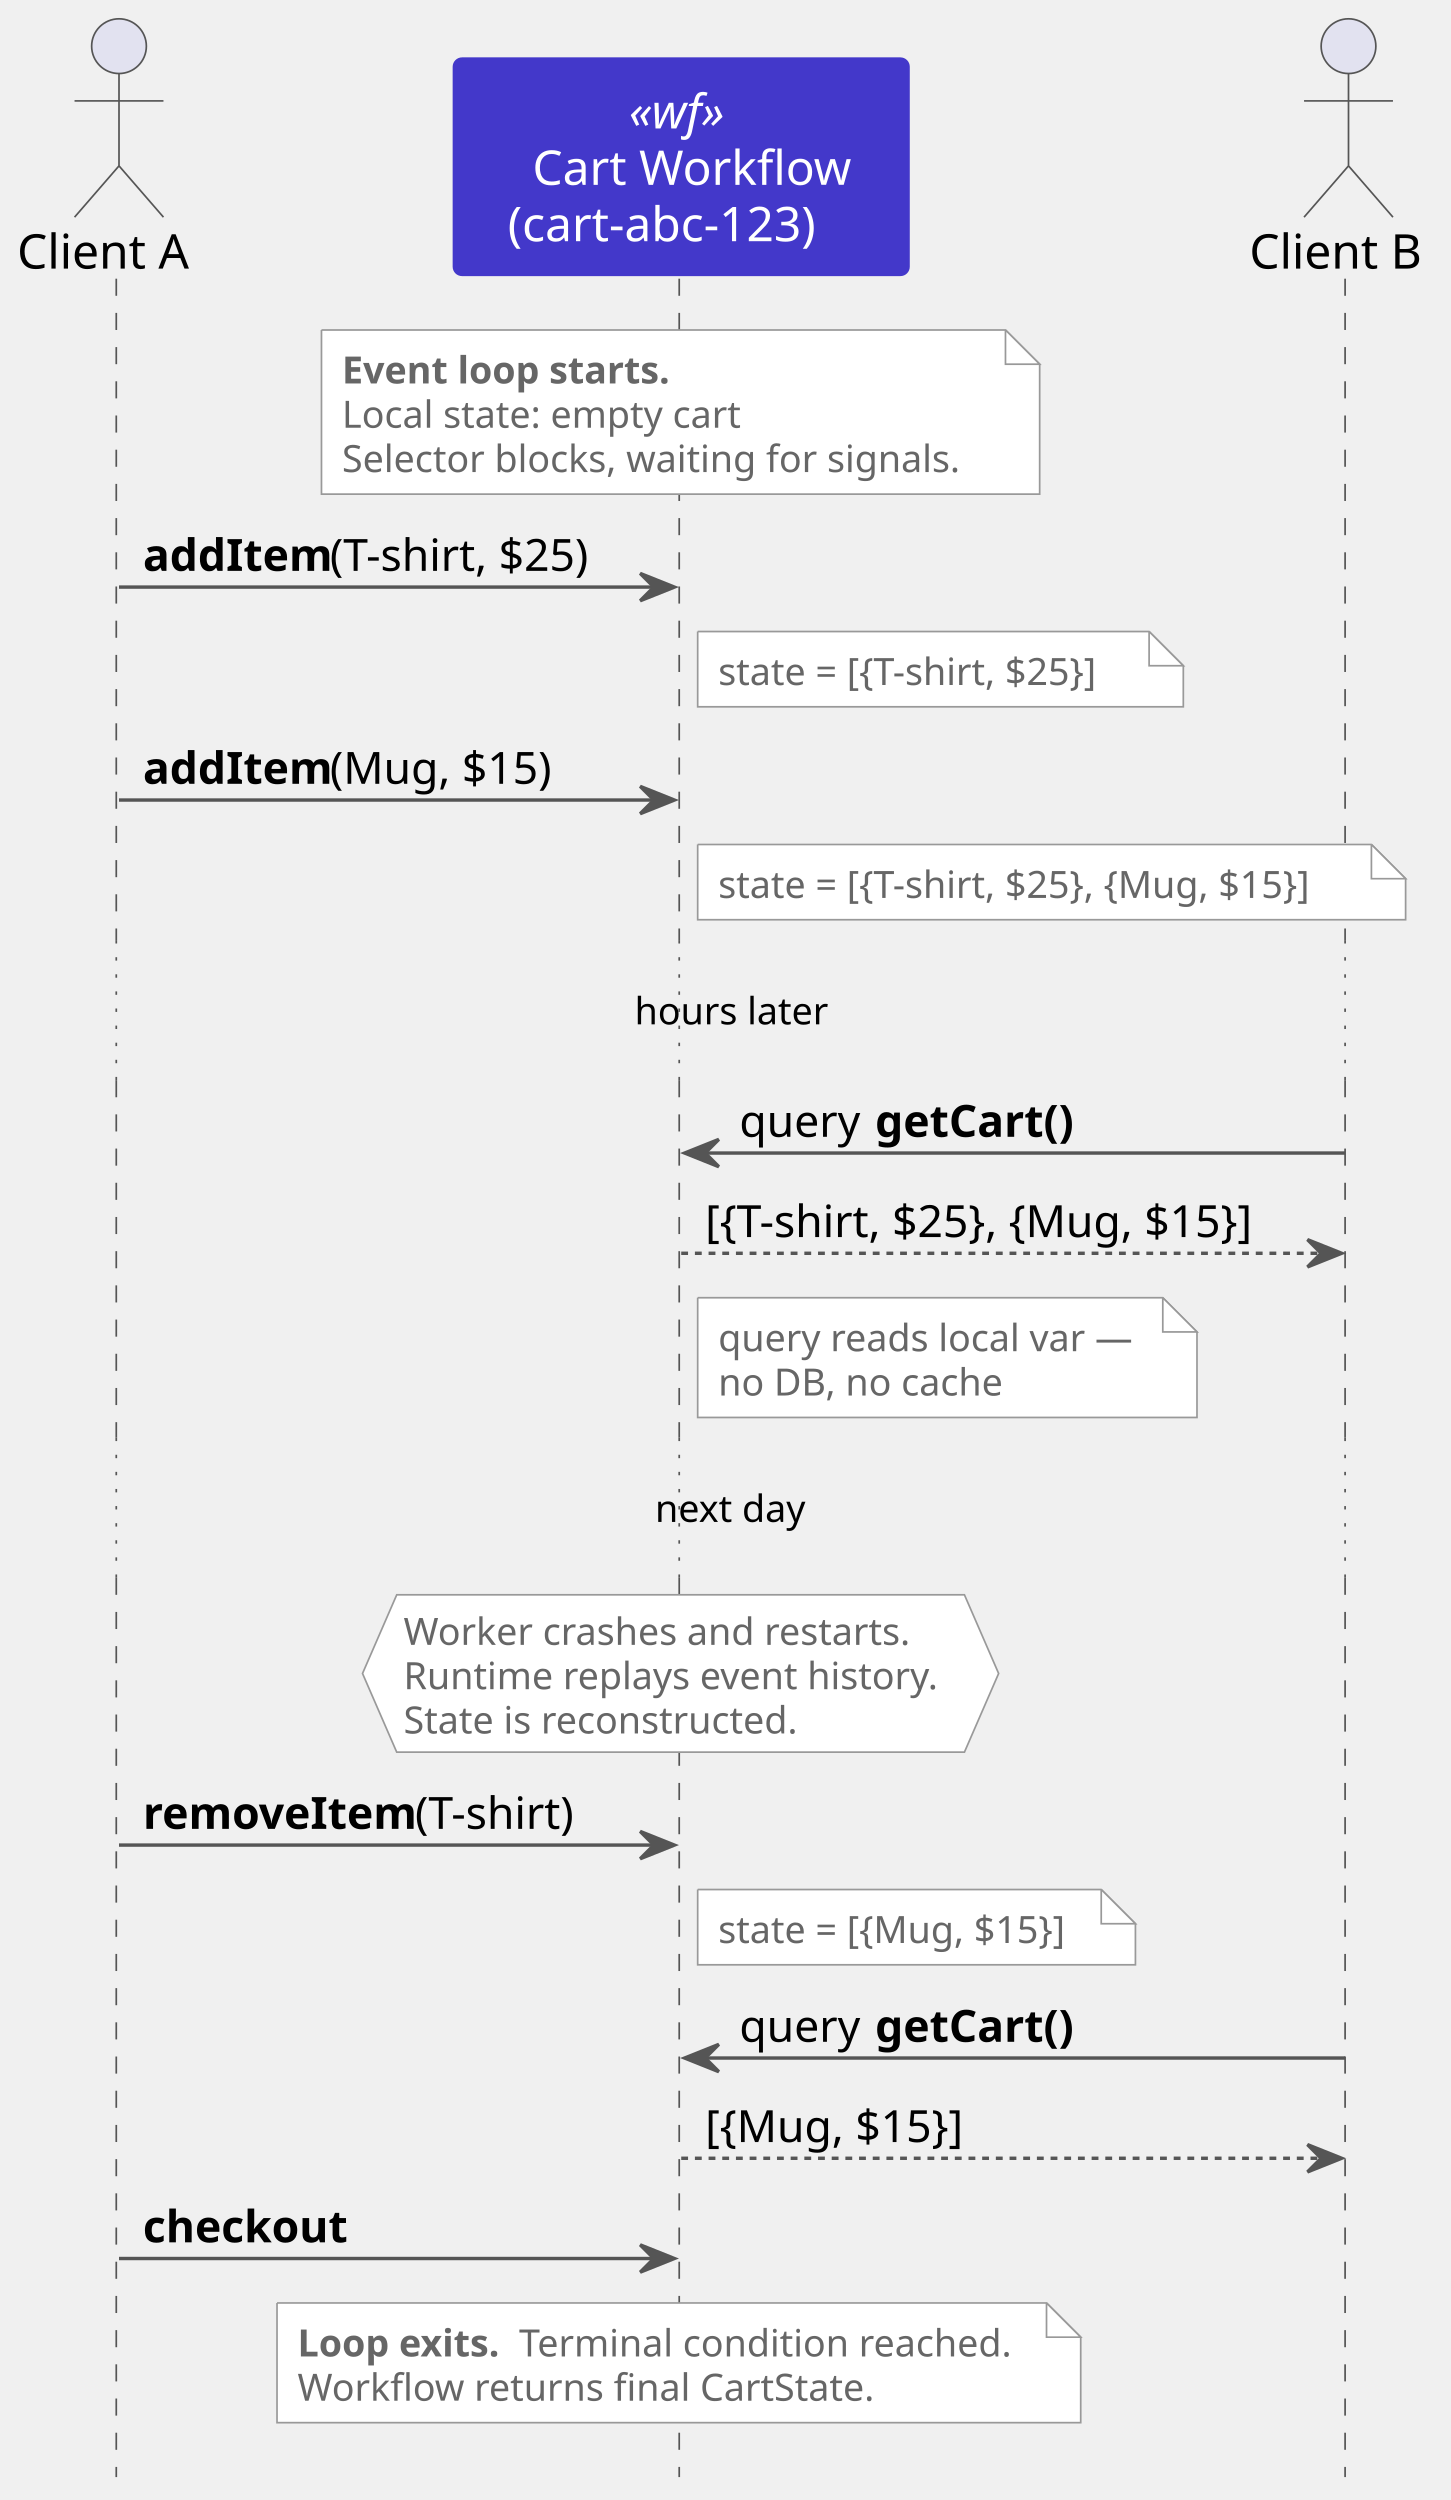
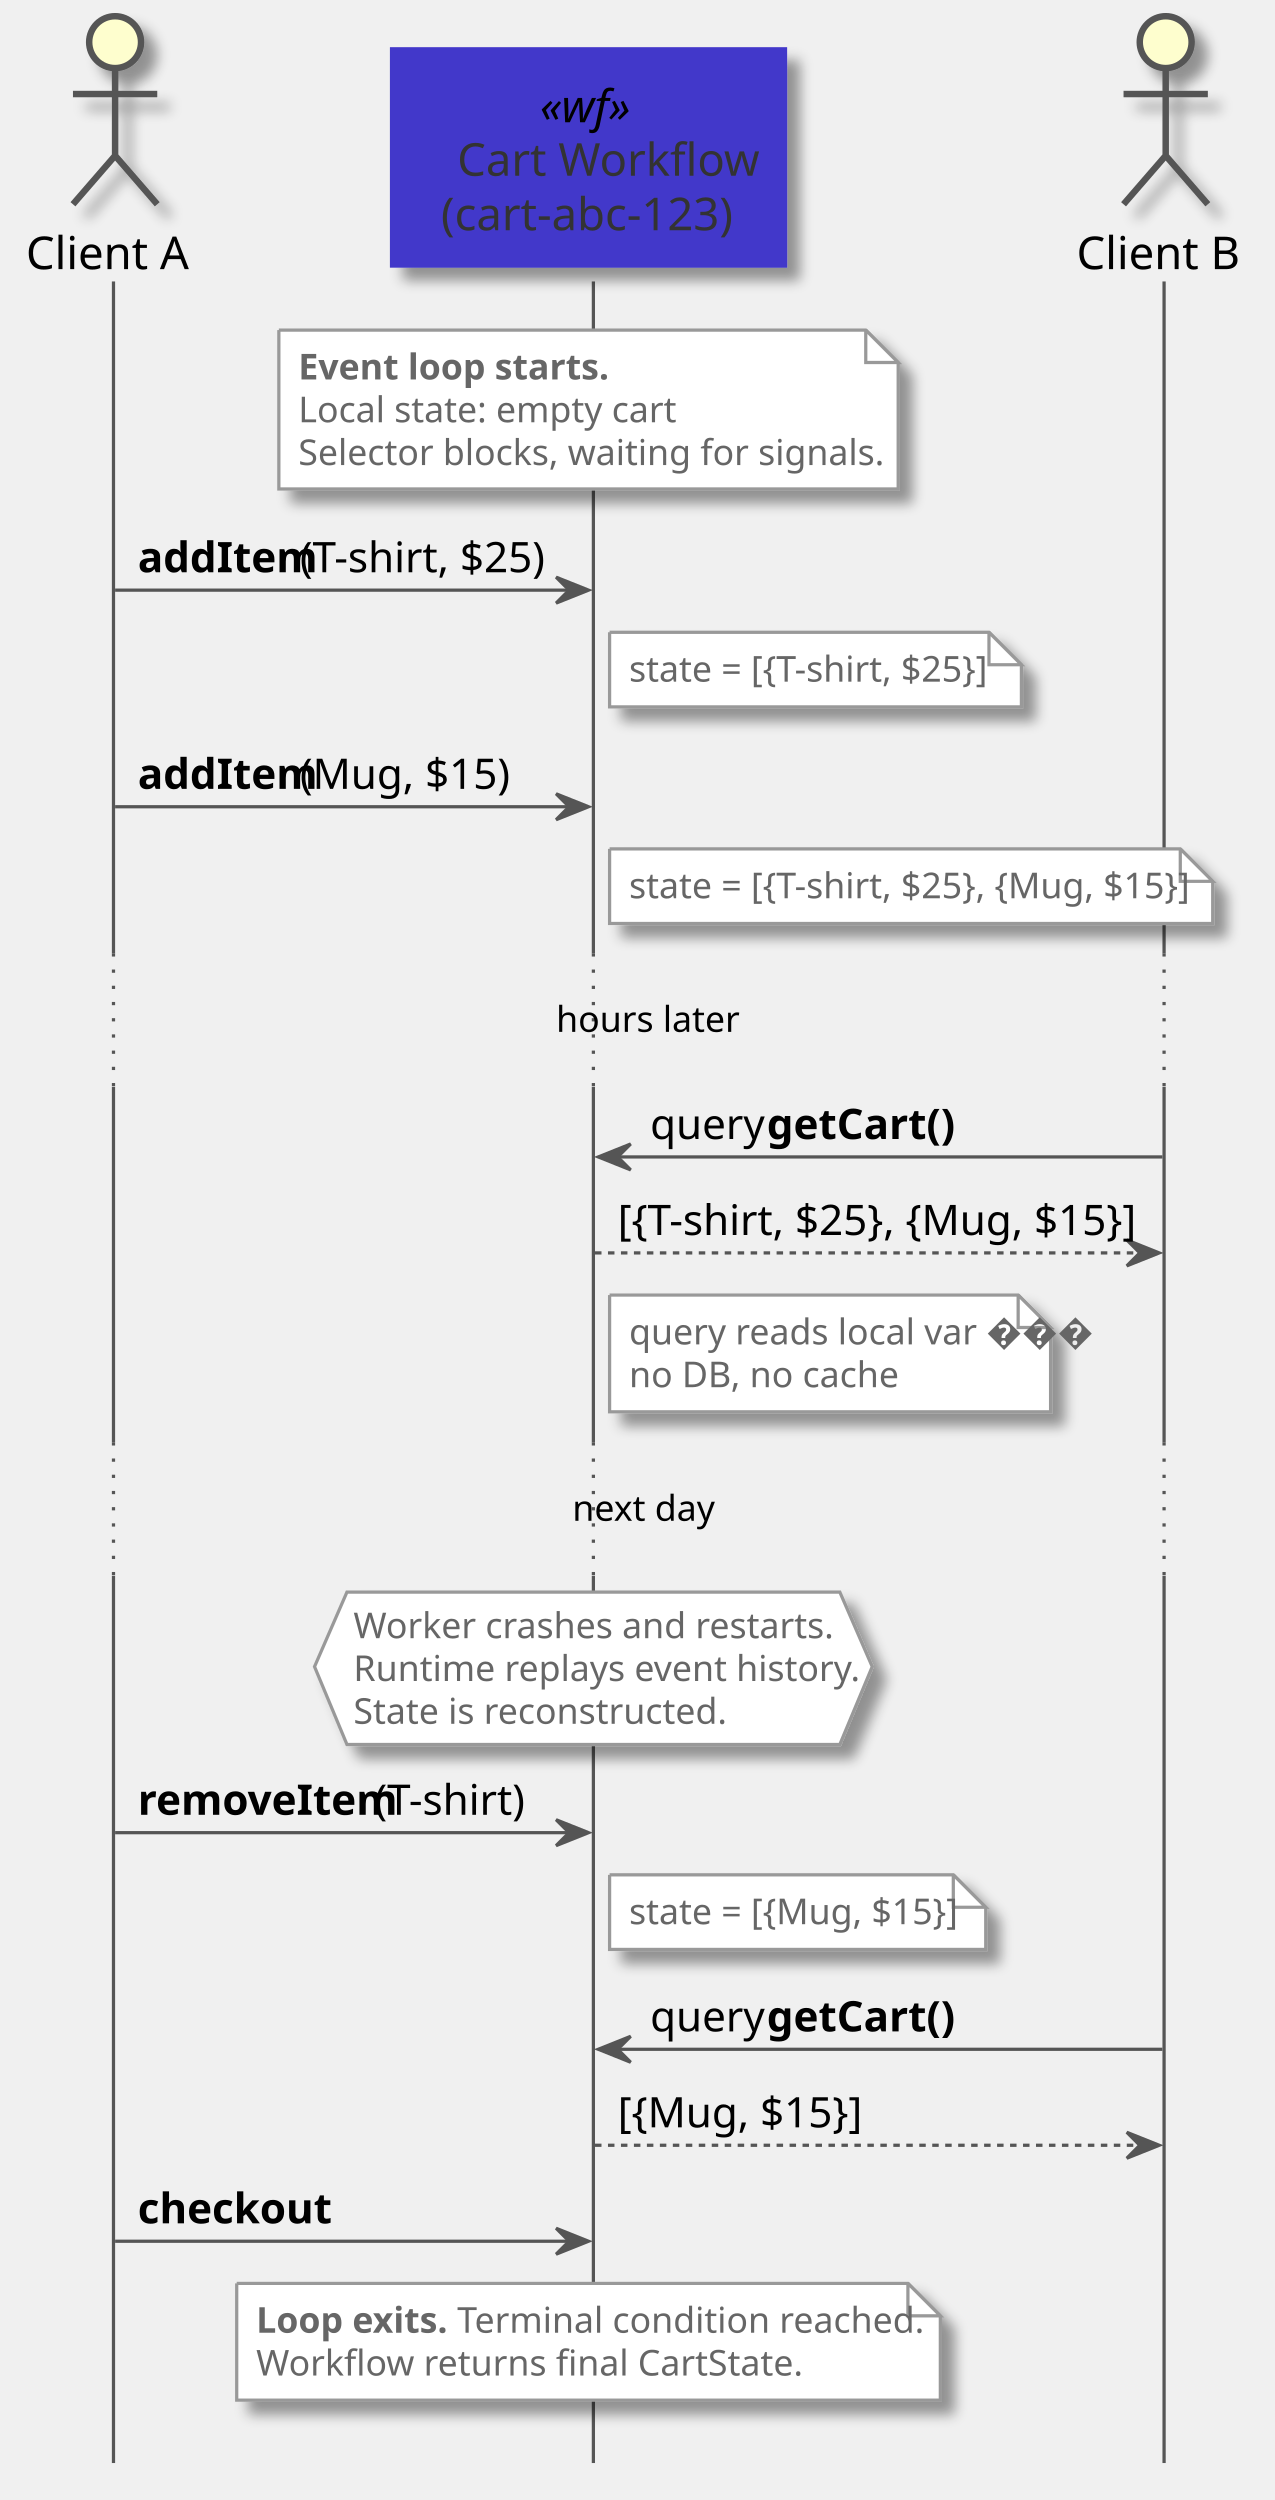
- <svg xmlns="http://www.w3.org/2000/svg" contentStyleType="text/css" data-diagram-type="SEQUENCE" height="731px" preserveAspectRatio="none" style="width:424px;height:731px;" version="1.1" viewBox="0 0 424 731" width="424px" zoomAndPan="magnify">
-   <defs />
+ <svg xmlns="http://www.w3.org/2000/svg" contentScriptType="application/ecmascript" contentStyleType="text/css" height="771px" preserveAspectRatio="none" style="width:393px;height:771px;" version="1.1" viewBox="0 0 393 771" width="393px" zoomAndPan="magnify">
+   <defs>
+     <filter height="300%" id="f19huxp8jpxc04" width="300%" x="-1" y="-1">
+       <feGaussianBlur result="blurOut" stdDeviation="2.0" />
+       <feColorMatrix in="blurOut" result="blurOut2" type="matrix" values="0 0 0 0 0 0 0 0 0 0 0 0 0 0 0 0 0 0 .4 0" />
+       <feOffset dx="4.0" dy="4.0" in="blurOut2" result="blurOut3" />
+       <feBlend in="SourceGraphic" in2="blurOut3" mode="normal" />
+     </filter>
+   </defs>
  <g>
-     <g class="participant-lifeline" data-entity-uid="part1" data-qualified-name="a" id="part1-lifeline">
-       <g>
-         <rect fill="#000000" fill-opacity="0" height="193.397" width="8" x="30.797" y="81.488" />
-         <line style="stroke:#555555;stroke-width:0.5;stroke-dasharray:5,5;" x1="34" x2="34" y1="81.488" y2="274.885" />
-       </g>
-       <line style="stroke:#555555;stroke-width:0.5;stroke-dasharray:1,4;" x1="34" x2="34" y1="274.885" y2="315.84" />
-       <g>
-         <rect fill="#000000" fill-opacity="0" height="104.531" width="8" x="30.797" y="315.84" />
-         <line style="stroke:#555555;stroke-width:0.5;stroke-dasharray:5,5;" x1="34" x2="34" y1="315.84" y2="420.371" />
-       </g>
-       <line style="stroke:#555555;stroke-width:0.5;stroke-dasharray:1,4;" x1="34" x2="34" y1="420.371" y2="461.326" />
-       <g>
-         <rect fill="#000000" fill-opacity="0" height="262.973" width="8" x="30.797" y="461.326" />
-         <line style="stroke:#555555;stroke-width:0.5;stroke-dasharray:5,5;" x1="34" x2="34" y1="461.326" y2="724.299" />
-       </g>
-     </g>
-     <g class="participant-lifeline" data-entity-uid="part2" data-qualified-name="cart" id="part2-lifeline">
-       <g>
-         <rect fill="#000000" fill-opacity="0" height="193.397" width="8" x="195.188" y="81.488" />
-         <line style="stroke:#555555;stroke-width:0.5;stroke-dasharray:5,5;" x1="198.606" x2="198.606" y1="81.488" y2="274.885" />
-       </g>
-       <line style="stroke:#555555;stroke-width:0.5;stroke-dasharray:1,4;" x1="198.606" x2="198.606" y1="274.885" y2="315.84" />
-       <g>
-         <rect fill="#000000" fill-opacity="0" height="104.531" width="8" x="195.188" y="315.84" />
-         <line style="stroke:#555555;stroke-width:0.5;stroke-dasharray:5,5;" x1="198.606" x2="198.606" y1="315.84" y2="420.371" />
-       </g>
-       <line style="stroke:#555555;stroke-width:0.5;stroke-dasharray:1,4;" x1="198.606" x2="198.606" y1="420.371" y2="461.326" />
-       <g>
-         <rect fill="#000000" fill-opacity="0" height="262.973" width="8" x="195.188" y="461.326" />
-         <line style="stroke:#555555;stroke-width:0.5;stroke-dasharray:5,5;" x1="198.606" x2="198.606" y1="461.326" y2="724.299" />
-       </g>
-     </g>
-     <g class="participant-lifeline" data-entity-uid="part3" data-qualified-name="b" id="part3-lifeline">
-       <g>
-         <rect fill="#000000" fill-opacity="0" height="193.397" width="8" x="390.302" y="81.488" />
-         <line style="stroke:#555555;stroke-width:0.5;stroke-dasharray:5,5;" x1="393.308" x2="393.308" y1="81.488" y2="274.885" />
-       </g>
-       <line style="stroke:#555555;stroke-width:0.5;stroke-dasharray:1,4;" x1="393.308" x2="393.308" y1="274.885" y2="315.84" />
-       <g>
-         <rect fill="#000000" fill-opacity="0" height="104.531" width="8" x="390.302" y="315.84" />
-         <line style="stroke:#555555;stroke-width:0.5;stroke-dasharray:5,5;" x1="393.308" x2="393.308" y1="315.84" y2="420.371" />
-       </g>
-       <line style="stroke:#555555;stroke-width:0.5;stroke-dasharray:1,4;" x1="393.308" x2="393.308" y1="420.371" y2="461.326" />
-       <g>
-         <rect fill="#000000" fill-opacity="0" height="262.973" width="8" x="390.302" y="461.326" />
-         <line style="stroke:#555555;stroke-width:0.5;stroke-dasharray:5,5;" x1="393.308" x2="393.308" y1="461.326" y2="724.299" />
-       </g>
-     </g>
-     <g class="participant participant-head" data-entity-uid="part1" data-qualified-name="a" id="part1-head">
-       <text fill="#000000" font-family="sans-serif" font-size="14" lengthAdjust="spacing" textLength="53.594" x="5" y="78.535">Client A</text>
-       <ellipse cx="34.797" cy="13.5" fill="#E2E2F0" rx="8" ry="8" style="stroke:#555555;stroke-width:0.5;" />
-       <path d="M34.797,21.5 L34.797,48.5 M21.797,29.5 L47.797,29.5 M34.797,48.5 L21.797,63.5 M34.797,48.5 L47.797,63.5" fill="none" style="stroke:#555555;stroke-width:0.5;" />
-     </g>
-     <g class="participant participant-head" data-entity-uid="part2" data-qualified-name="cart" id="part2-head">
-       <rect fill="#4338CA" height="63.465" rx="2.5" ry="2.5" style="stroke:#4338CA;stroke-width:0.5;" width="133.164" x="132.606" y="17.023" />
-       <text fill="#FFFFFF" font-family="sans-serif" font-size="14" font-style="italic" lengthAdjust="spacing" textLength="30.605" x="183.886" y="37.559">«wf»</text>
-       <text fill="#FFFFFF" font-family="sans-serif" font-size="14" lengthAdjust="spacing" textLength="95.881" x="155.677" y="54.047">Cart Workflow</text>
-       <text fill="#FFFFFF" font-family="sans-serif" font-size="14" lengthAdjust="spacing" textLength="101.445" x="148.465" y="70.535">(cart-abc-123)</text>
-     </g>
-     <g class="participant participant-head" data-entity-uid="part3" data-qualified-name="b" id="part3-head">
-       <text fill="#000000" font-family="sans-serif" font-size="14" lengthAdjust="spacing" textLength="51.987" x="365.308" y="78.535">Client B</text>
-       <ellipse cx="394.302" cy="13.5" fill="#E2E2F0" rx="8" ry="8" style="stroke:#555555;stroke-width:0.5;" />
-       <path d="M394.302,21.5 L394.302,48.5 M381.302,29.5 L407.302,29.5 M394.302,48.5 L381.302,63.5 M394.302,48.5 L407.302,63.5" fill="none" style="stroke:#555555;stroke-width:0.5;" />
-     </g>
-     <path d="M94,96.488 L94,144.488 L304,144.488 L304,106.488 L294,96.488 L94,96.488" fill="#FFFFFF" style="stroke:#999999;stroke-width:0.5;" />
-     <path d="M294,96.488 L294,106.488 L304,106.488 L294,96.488" fill="#FFFFFF" style="stroke:#999999;stroke-width:0.5;" />
-     <text fill="#666666" font-family="sans-serif" font-size="11" font-weight="bold" lengthAdjust="spacing" textLength="98.968" x="100" y="112.123">Event loop starts.</text>
-     <text fill="#666666" font-family="sans-serif" font-size="11" lengthAdjust="spacing" textLength="120.978" x="100" y="125.078">Local state: empty cart</text>
-     <text fill="#666666" font-family="sans-serif" font-size="11" lengthAdjust="spacing" textLength="189.127" x="100" y="138.033">Selector blocks, waiting for signals.</text>
-     <g class="message" data-entity-1="part1" data-entity-2="part2" id="msg1">
-       <polygon fill="#555555" points="187.188,167.664,197.188,171.664,187.188,175.664,191.188,171.664" style="stroke:#555555;stroke-width:1;" />
-       <line style="stroke:#555555;stroke-width:1;" x1="34.797" x2="193.188" y1="171.664" y2="171.664" />
-       <text fill="#000000" font-family="sans-serif" font-size="13" font-weight="bold" lengthAdjust="spacing" textLength="54.672" x="41.797" y="166.922">addItem</text>
-       <text fill="#000000" font-family="sans-serif" font-size="13" lengthAdjust="spacing" textLength="85.719" x="96.469" y="166.922">(T-shirt, $25)</text>
-     </g>
-     <path d="M204,184.664 L204,206.664 L346,206.664 L346,194.664 L336,184.664 L204,184.664" fill="#FFFFFF" style="stroke:#999999;stroke-width:0.5;" />
-     <path d="M336,184.664 L336,194.664 L346,194.664 L336,184.664" fill="#FFFFFF" style="stroke:#999999;stroke-width:0.5;" />
-     <text fill="#666666" font-family="sans-serif" font-size="11" lengthAdjust="spacing" textLength="121.43" x="210" y="200.299">state = [{T-shirt, $25}]</text>
-     <g class="message" data-entity-1="part1" data-entity-2="part2" id="msg2">
-       <polygon fill="#555555" points="187.188,229.93,197.188,233.93,187.188,237.93,191.188,233.93" style="stroke:#555555;stroke-width:1;" />
-       <line style="stroke:#555555;stroke-width:1;" x1="34.797" x2="193.188" y1="233.93" y2="233.93" />
-       <text fill="#000000" font-family="sans-serif" font-size="13" font-weight="bold" lengthAdjust="spacing" textLength="54.672" x="41.797" y="229.188">addItem</text>
-       <text fill="#000000" font-family="sans-serif" font-size="13" lengthAdjust="spacing" textLength="68.713" x="96.469" y="229.188">(Mug, $15)</text>
-     </g>
-     <path d="M204,246.93 L204,268.93 L411,268.93 L411,256.93 L401,246.93 L204,246.93" fill="#FFFFFF" style="stroke:#999999;stroke-width:0.5;" />
-     <path d="M401,246.93 L401,256.93 L411,256.93 L401,246.93" fill="#FFFFFF" style="stroke:#999999;stroke-width:0.5;" />
-     <text fill="#666666" font-family="sans-serif" font-size="11" lengthAdjust="spacing" textLength="186.533" x="210" y="262.565">state = [{T-shirt, $25}, {Mug, $15}]</text>
-     <text fill="#000000" font-family="sans-serif" font-size="11" lengthAdjust="spacing" textLength="57.997" x="185.551" y="299.519">hours later</text>
-     <g class="message" data-entity-1="part3" data-entity-2="part2" id="msg3">
-       <polygon fill="#555555" points="210.188,333.15,200.188,337.15,210.188,341.15,206.188,337.15" style="stroke:#555555;stroke-width:1;" />
-       <line style="stroke:#555555;stroke-width:1;" x1="204.188" x2="393.302" y1="337.15" y2="337.15" />
-       <text fill="#000000" font-family="sans-serif" font-size="13" lengthAdjust="spacing" textLength="35.604" x="216.188" y="332.408">query</text>
-       <text fill="#000000" font-family="sans-serif" font-size="13" font-weight="bold" lengthAdjust="spacing" textLength="59.179" x="255.905" y="332.408">getCart()</text>
-     </g>
-     <g class="message" data-entity-1="part2" data-entity-2="part3" id="msg4">
-       <polygon fill="#555555" points="382.302,362.461,392.302,366.461,382.302,370.461,386.302,366.461" style="stroke:#555555;stroke-width:1;" />
-       <line style="stroke:#555555;stroke-width:1;stroke-dasharray:2,2;" x1="199.188" x2="388.302" y1="366.461" y2="366.461" />
-       <text fill="#000000" font-family="sans-serif" font-size="13" lengthAdjust="spacing" textLength="171.114" x="206.188" y="361.719">[{T-shirt, $25}, {Mug, $15}]</text>
-     </g>
-     <path d="M204,379.461 L204,414.461 L350,414.461 L350,389.461 L340,379.461 L204,379.461" fill="#FFFFFF" style="stroke:#999999;stroke-width:0.5;" />
-     <path d="M340,379.461 L340,389.461 L350,389.461 L340,379.461" fill="#FFFFFF" style="stroke:#999999;stroke-width:0.5;" />
-     <text fill="#666666" font-family="sans-serif" font-size="11" lengthAdjust="spacing" textLength="125.377" x="210" y="395.096">query reads local var —</text>
-     <text fill="#666666" font-family="sans-serif" font-size="11" lengthAdjust="spacing" textLength="85.954" x="210" y="408.051">no DB, no cache</text>
-     <text fill="#000000" font-family="sans-serif" font-size="11" lengthAdjust="spacing" textLength="46.041" x="191.529" y="445.006">next day</text>
-     <polygon fill="#FFFFFF" points="116,466.326,282,466.326,292,489.326,282,512.326,116,512.326,106,489.326,116,466.326" style="stroke:#999999;stroke-width:0.5;" />
-     <text fill="#666666" font-family="sans-serif" font-size="11" lengthAdjust="spacing" textLength="152.501" x="118" y="480.961">Worker crashes and restarts.</text>
-     <text fill="#666666" font-family="sans-serif" font-size="11" lengthAdjust="spacing" textLength="162.008" x="118" y="493.916">Runtime replays event history.</text>
-     <text fill="#666666" font-family="sans-serif" font-size="11" lengthAdjust="spacing" textLength="119.281" x="118" y="506.871">State is reconstructed.</text>
-     <g class="message" data-entity-1="part1" data-entity-2="part2" id="msg5">
-       <polygon fill="#555555" points="187.188,535.502,197.188,539.502,187.188,543.502,191.188,539.502" style="stroke:#555555;stroke-width:1;" />
-       <line style="stroke:#555555;stroke-width:1;" x1="34.797" x2="193.188" y1="539.502" y2="539.502" />
-       <text fill="#000000" font-family="sans-serif" font-size="13" font-weight="bold" lengthAdjust="spacing" textLength="79.568" x="41.797" y="534.76">removeItem</text>
-       <text fill="#000000" font-family="sans-serif" font-size="13" lengthAdjust="spacing" textLength="52.831" x="121.365" y="534.76">(T-shirt)</text>
-     </g>
-     <path d="M204,552.502 L204,574.502 L332,574.502 L332,562.502 L322,552.502 L204,552.502" fill="#FFFFFF" style="stroke:#999999;stroke-width:0.5;" />
-     <path d="M322,552.502 L322,562.502 L332,562.502 L322,552.502" fill="#FFFFFF" style="stroke:#999999;stroke-width:0.5;" />
-     <text fill="#666666" font-family="sans-serif" font-size="11" lengthAdjust="spacing" textLength="107.04" x="210" y="568.137">state = [{Mug, $15}]</text>
-     <g class="message" data-entity-1="part3" data-entity-2="part2" id="msg6">
-       <polygon fill="#555555" points="210.188,597.768,200.188,601.768,210.188,605.768,206.188,601.768" style="stroke:#555555;stroke-width:1;" />
-       <line style="stroke:#555555;stroke-width:1;" x1="204.188" x2="393.302" y1="601.768" y2="601.768" />
-       <text fill="#000000" font-family="sans-serif" font-size="13" lengthAdjust="spacing" textLength="35.604" x="216.188" y="597.025">query</text>
-       <text fill="#000000" font-family="sans-serif" font-size="13" font-weight="bold" lengthAdjust="spacing" textLength="59.179" x="255.905" y="597.025">getCart()</text>
-     </g>
-     <g class="message" data-entity-1="part2" data-entity-2="part3" id="msg7">
-       <polygon fill="#555555" points="382.302,627.078,392.302,631.078,382.302,635.078,386.302,631.078" style="stroke:#555555;stroke-width:1;" />
-       <line style="stroke:#555555;stroke-width:1;stroke-dasharray:2,2;" x1="199.188" x2="388.302" y1="631.078" y2="631.078" />
-       <text fill="#000000" font-family="sans-serif" font-size="13" lengthAdjust="spacing" textLength="77.168" x="206.188" y="626.336">[{Mug, $15}]</text>
-     </g>
-     <g class="message" data-entity-1="part1" data-entity-2="part2" id="msg8">
-       <polygon fill="#555555" points="187.188,656.389,197.188,660.389,187.188,664.389,191.188,660.389" style="stroke:#555555;stroke-width:1;" />
-       <line style="stroke:#555555;stroke-width:1;" x1="34.797" x2="193.188" y1="660.389" y2="660.389" />
-       <text fill="#000000" font-family="sans-serif" font-size="13" font-weight="bold" lengthAdjust="spacing" textLength="60.328" x="41.797" y="655.646">checkout</text>
-     </g>
-     <path d="M81,673.389 L81,708.389 L316,708.389 L316,683.389 L306,673.389 L81,673.389" fill="#FFFFFF" style="stroke:#999999;stroke-width:0.5;" />
-     <path d="M306,673.389 L306,683.389 L316,683.389 L306,673.389" fill="#FFFFFF" style="stroke:#999999;stroke-width:0.5;" />
-     <text fill="#666666" font-family="sans-serif" font-size="11" font-weight="bold" lengthAdjust="spacing" textLength="61.279" x="87" y="689.023">Loop exits.</text>
-     <text fill="#666666" font-family="sans-serif" font-size="11" lengthAdjust="spacing" textLength="149.972" x="151.759" y="689.023">Terminal condition reached.</text>
-     <text fill="#666666" font-family="sans-serif" font-size="11" lengthAdjust="spacing" textLength="173.943" x="87" y="701.979">Workflow returns final CartState.</text>
+     <line style="stroke: #555555; stroke-width: 1.0;" x1="35" x2="35" y1="86.8" y2="294" />
+     <line style="stroke: #555555; stroke-width: 1.0; stroke-dasharray: 1.0,4.0;" x1="35" x2="35" y1="294" y2="335.199" />
+     <line style="stroke: #555555; stroke-width: 1.0;" x1="35" x2="35" y1="335.199" y2="444.799" />
+     <line style="stroke: #555555; stroke-width: 1.0; stroke-dasharray: 1.0,4.0;" x1="35" x2="35" y1="444.799" y2="485.999" />
+     <line style="stroke: #555555; stroke-width: 1.0;" x1="35" x2="35" y1="485.999" y2="759.599" />
+     <line style="stroke: #555555; stroke-width: 1.0;" x1="183" x2="183" y1="86.8" y2="294" />
+     <line style="stroke: #555555; stroke-width: 1.0; stroke-dasharray: 1.0,4.0;" x1="183" x2="183" y1="294" y2="335.199" />
+     <line style="stroke: #555555; stroke-width: 1.0;" x1="183" x2="183" y1="335.199" y2="444.799" />
+     <line style="stroke: #555555; stroke-width: 1.0; stroke-dasharray: 1.0,4.0;" x1="183" x2="183" y1="444.799" y2="485.999" />
+     <line style="stroke: #555555; stroke-width: 1.0;" x1="183" x2="183" y1="485.999" y2="759.599" />
+     <line style="stroke: #555555; stroke-width: 1.0;" x1="359" x2="359" y1="86.8" y2="294" />
+     <line style="stroke: #555555; stroke-width: 1.0; stroke-dasharray: 1.0,4.0;" x1="359" x2="359" y1="294" y2="335.199" />
+     <line style="stroke: #555555; stroke-width: 1.0;" x1="359" x2="359" y1="335.199" y2="444.799" />
+     <line style="stroke: #555555; stroke-width: 1.0; stroke-dasharray: 1.0,4.0;" x1="359" x2="359" y1="444.799" y2="485.999" />
+     <line style="stroke: #555555; stroke-width: 1.0;" x1="359" x2="359" y1="485.999" y2="759.599" />
+     <text fill="#000000" font-family="sans-serif" font-size="14" lengthAdjust="spacingAndGlyphs" textLength="49" x="8" y="83.006">Client A</text>
+     <ellipse cx="35.5" cy="13" fill="#FEFECE" filter="url(#f19huxp8jpxc04)" rx="8" ry="8" style="stroke: #555555; stroke-width: 2.0;" />
+     <path d="M35.5,21 L35.5,48 M22.5,29 L48.5,29 M35.5,48 L22.5,63 M35.5,48 L48.5,63 " fill="none" filter="url(#f19huxp8jpxc04)" style="stroke: #555555; stroke-width: 2.0;" />
+     <rect fill="#4338CA" filter="url(#f19huxp8jpxc04)" height="66.5" style="stroke: #4338CA; stroke-width: 1.5;" width="121" x="121" y="15.3" />
+     <text fill="#000000" font-family="sans-serif" font-size="14" font-style="italic" lengthAdjust="spacingAndGlyphs" textLength="30" x="166.5" y="37.7">«wf»</text>
+     <text fill="#333333" font-family="sans-serif" font-size="14" lengthAdjust="spacingAndGlyphs" textLength="89" x="141" y="54.206">Cart Workflow</text>
+     <text fill="#333333" font-family="sans-serif" font-size="14" lengthAdjust="spacingAndGlyphs" textLength="91" x="136" y="71.006">(cart-abc-123)</text>
+     <text fill="#000000" font-family="sans-serif" font-size="14" lengthAdjust="spacingAndGlyphs" textLength="49" x="332" y="83.006">Client B</text>
+     <ellipse cx="359.5" cy="13" fill="#FEFECE" filter="url(#f19huxp8jpxc04)" rx="8" ry="8" style="stroke: #555555; stroke-width: 2.0;" />
+     <path d="M359.5,21 L359.5,48 M346.5,29 L372.5,29 M359.5,48 L346.5,63 M359.5,48 L372.5,63 " fill="none" filter="url(#f19huxp8jpxc04)" style="stroke: #555555; stroke-width: 2.0;" />
+     <path d="M86,101.8 L86,150.8 L277,150.8 L277,111.8 L267,101.8 L86,101.8 " fill="#FFFFFF" filter="url(#f19huxp8jpxc04)" style="stroke: #999999; stroke-width: 1.0;" />
+     <path d="M267,101.8 L267,111.8 L277,111.8 L267,101.8 " fill="#FFFFFF" style="stroke: #999999; stroke-width: 1.0;" />
+     <text fill="#666666" font-family="sans-serif" font-size="11" font-weight="bold" lengthAdjust="spacingAndGlyphs" textLength="93" x="92" y="117.019">Event loop starts.</text>
+     <text fill="#666666" font-family="sans-serif" font-size="11" lengthAdjust="spacingAndGlyphs" textLength="111" x="92" y="130.219">Local state: empty cart</text>
+     <text fill="#666666" font-family="sans-serif" font-size="11" lengthAdjust="spacingAndGlyphs" textLength="170" x="92" y="143.419">Selector blocks, waiting for signals.</text>
+     <polygon fill="#555555" points="171.5,178,181.5,182,171.5,186,175.5,182" style="stroke: #555555; stroke-width: 1.0;" />
+     <line style="stroke: #555555; stroke-width: 1.0;" x1="35.5" x2="177.5" y1="182" y2="182" />
+     <text fill="#000000" font-family="sans-serif" font-size="13" font-weight="bold" lengthAdjust="spacingAndGlyphs" textLength="50" x="42.5" y="176.477">addItem</text>
+     <text fill="#000000" font-family="sans-serif" font-size="13" lengthAdjust="spacingAndGlyphs" textLength="74" x="92.5" y="176.477">(T-shirt, $25)</text>
+     <path d="M188,195 L188,218 L315,218 L315,205 L305,195 L188,195 " fill="#FFFFFF" filter="url(#f19huxp8jpxc04)" style="stroke: #999999; stroke-width: 1.0;" />
+     <path d="M305,195 L305,205 L315,205 L305,195 " fill="#FFFFFF" style="stroke: #999999; stroke-width: 1.0;" />
+     <text fill="#666666" font-family="sans-serif" font-size="11" lengthAdjust="spacingAndGlyphs" textLength="106" x="194" y="210.219">state = [{T-shirt, $25}]</text>
+     <polygon fill="#555555" points="171.5,244.8,181.5,248.8,171.5,252.8,175.5,248.8" style="stroke: #555555; stroke-width: 1.0;" />
+     <line style="stroke: #555555; stroke-width: 1.0;" x1="35.5" x2="177.5" y1="248.8" y2="248.8" />
+     <text fill="#000000" font-family="sans-serif" font-size="13" font-weight="bold" lengthAdjust="spacingAndGlyphs" textLength="50" x="42.5" y="243.277">addItem</text>
+     <text fill="#000000" font-family="sans-serif" font-size="13" lengthAdjust="spacingAndGlyphs" textLength="62" x="92.5" y="243.277">(Mug, $15)</text>
+     <path d="M188,261.8 L188,284.8 L374,284.8 L374,271.8 L364,261.8 L188,261.8 " fill="#FFFFFF" filter="url(#f19huxp8jpxc04)" style="stroke: #999999; stroke-width: 1.0;" />
+     <path d="M364,261.8 L364,271.8 L374,271.8 L364,261.8 " fill="#FFFFFF" style="stroke: #999999; stroke-width: 1.0;" />
+     <text fill="#666666" font-family="sans-serif" font-size="11" lengthAdjust="spacingAndGlyphs" textLength="165" x="194" y="277.019">state = [{T-shirt, $25}, {Mug, $15}]</text>
+     <text fill="#000000" font-family="sans-serif" font-size="11" lengthAdjust="spacingAndGlyphs" textLength="52" x="171.5" y="318.218">hours later</text>
+     <polygon fill="#555555" points="194.5,352.799,184.5,356.799,194.5,360.799,190.5,356.799" style="stroke: #555555; stroke-width: 1.0;" />
+     <line style="stroke: #555555; stroke-width: 1.0;" x1="188.5" x2="358.5" y1="356.799" y2="356.799" />
+     <text fill="#000000" font-family="sans-serif" font-size="13" lengthAdjust="spacingAndGlyphs" textLength="32" x="200.5" y="351.276">query</text>
+     <text fill="#000000" font-family="sans-serif" font-size="13" font-weight="bold" lengthAdjust="spacingAndGlyphs" textLength="52" x="236.5" y="351.276">getCart()</text>
+     <polygon fill="#555555" points="347.5,382.399,357.5,386.399,347.5,390.399,351.5,386.399" style="stroke: #555555; stroke-width: 1.0;" />
+     <line style="stroke: #555555; stroke-width: 1.0; stroke-dasharray: 2.0,2.0;" x1="183.5" x2="353.5" y1="386.399" y2="386.399" />
+     <text fill="#000000" font-family="sans-serif" font-size="13" lengthAdjust="spacingAndGlyphs" textLength="152" x="190.5" y="380.876">[{T-shirt, $25}, {Mug, $15}]</text>
+     <path d="M188,399.399 L188,435.399 L324,435.399 L324,409.399 L314,399.399 L188,399.399 " fill="#FFFFFF" filter="url(#f19huxp8jpxc04)" style="stroke: #999999; stroke-width: 1.0;" />
+     <path d="M314,399.399 L314,409.399 L324,409.399 L314,399.399 " fill="#FFFFFF" style="stroke: #999999; stroke-width: 1.0;" />
+     <text fill="#666666" font-family="sans-serif" font-size="11" lengthAdjust="spacingAndGlyphs" textLength="115" x="194" y="414.618">query reads local var ���</text>
+     <text fill="#666666" font-family="sans-serif" font-size="11" lengthAdjust="spacingAndGlyphs" textLength="81" x="194" y="427.818">no DB, no cache</text>
+     <text fill="#000000" font-family="sans-serif" font-size="11" lengthAdjust="spacingAndGlyphs" textLength="42" x="176.5" y="469.018">next day</text>
+     <polygon fill="#FFFFFF" filter="url(#f19huxp8jpxc04)" points="107,490.999,259,490.999,269,513.999,259,537.999,107,537.999,97,513.999,107,490.999" style="stroke: #999999; stroke-width: 1.0;" />
+     <text fill="#666666" font-family="sans-serif" font-size="11" lengthAdjust="spacingAndGlyphs" textLength="144" x="109" y="505.218">Worker crashes and restarts.</text>
+     <text fill="#666666" font-family="sans-serif" font-size="11" lengthAdjust="spacingAndGlyphs" textLength="148" x="109" y="518.418">Runtime replays event history.</text>
+     <text fill="#666666" font-family="sans-serif" font-size="11" lengthAdjust="spacingAndGlyphs" textLength="110" x="109" y="531.618">State is reconstructed.</text>
+     <polygon fill="#555555" points="171.5,561.199,181.5,565.199,171.5,569.199,175.5,565.199" style="stroke: #555555; stroke-width: 1.0;" />
+     <line style="stroke: #555555; stroke-width: 1.0;" x1="35.5" x2="177.5" y1="565.199" y2="565.199" />
+     <text fill="#000000" font-family="sans-serif" font-size="13" font-weight="bold" lengthAdjust="spacingAndGlyphs" textLength="73" x="42.5" y="559.676">removeItem</text>
+     <text fill="#000000" font-family="sans-serif" font-size="13" lengthAdjust="spacingAndGlyphs" textLength="45" x="115.5" y="559.676">(T-shirt)</text>
+     <path d="M188,578.199 L188,601.199 L304,601.199 L304,588.199 L294,578.199 L188,578.199 " fill="#FFFFFF" filter="url(#f19huxp8jpxc04)" style="stroke: #999999; stroke-width: 1.0;" />
+     <path d="M294,578.199 L294,588.199 L304,588.199 L294,578.199 " fill="#FFFFFF" style="stroke: #999999; stroke-width: 1.0;" />
+     <text fill="#666666" font-family="sans-serif" font-size="11" lengthAdjust="spacingAndGlyphs" textLength="95" x="194" y="593.418">state = [{Mug, $15}]</text>
+     <polygon fill="#555555" points="194.5,627.999,184.5,631.999,194.5,635.999,190.5,631.999" style="stroke: #555555; stroke-width: 1.0;" />
+     <line style="stroke: #555555; stroke-width: 1.0;" x1="188.5" x2="358.5" y1="631.999" y2="631.999" />
+     <text fill="#000000" font-family="sans-serif" font-size="13" lengthAdjust="spacingAndGlyphs" textLength="32" x="200.5" y="626.476">query</text>
+     <text fill="#000000" font-family="sans-serif" font-size="13" font-weight="bold" lengthAdjust="spacingAndGlyphs" textLength="52" x="236.5" y="626.476">getCart()</text>
+     <polygon fill="#555555" points="347.5,657.599,357.5,661.599,347.5,665.599,351.5,661.599" style="stroke: #555555; stroke-width: 1.0;" />
+     <line style="stroke: #555555; stroke-width: 1.0; stroke-dasharray: 2.0,2.0;" x1="183.5" x2="353.5" y1="661.599" y2="661.599" />
+     <text fill="#000000" font-family="sans-serif" font-size="13" lengthAdjust="spacingAndGlyphs" textLength="70" x="190.5" y="656.076">[{Mug, $15}]</text>
+     <polygon fill="#555555" points="171.5,687.199,181.5,691.199,171.5,695.199,175.5,691.199" style="stroke: #555555; stroke-width: 1.0;" />
+     <line style="stroke: #555555; stroke-width: 1.0;" x1="35.5" x2="177.5" y1="691.199" y2="691.199" />
+     <text fill="#000000" font-family="sans-serif" font-size="13" font-weight="bold" lengthAdjust="spacingAndGlyphs" textLength="56" x="42.5" y="685.676">checkout</text>
+     <path d="M73,704.199 L73,740.199 L290,740.199 L290,714.199 L280,704.199 L73,704.199 " fill="#FFFFFF" filter="url(#f19huxp8jpxc04)" style="stroke: #999999; stroke-width: 1.0;" />
+     <path d="M280,704.199 L280,714.199 L290,714.199 L280,704.199 " fill="#FFFFFF" style="stroke: #999999; stroke-width: 1.0;" />
+     <text fill="#666666" font-family="sans-serif" font-size="11" font-weight="bold" lengthAdjust="spacingAndGlyphs" textLength="59" x="79" y="719.418">Loop exits.</text>
+     <text fill="#666666" font-family="sans-serif" font-size="11" lengthAdjust="spacingAndGlyphs" textLength="134" x="141" y="719.418">Terminal condition reached.</text>
+     <text fill="#666666" font-family="sans-serif" font-size="11" lengthAdjust="spacingAndGlyphs" textLength="157" x="79" y="732.618">Workflow returns final CartState.</text>
  </g>
</svg>
